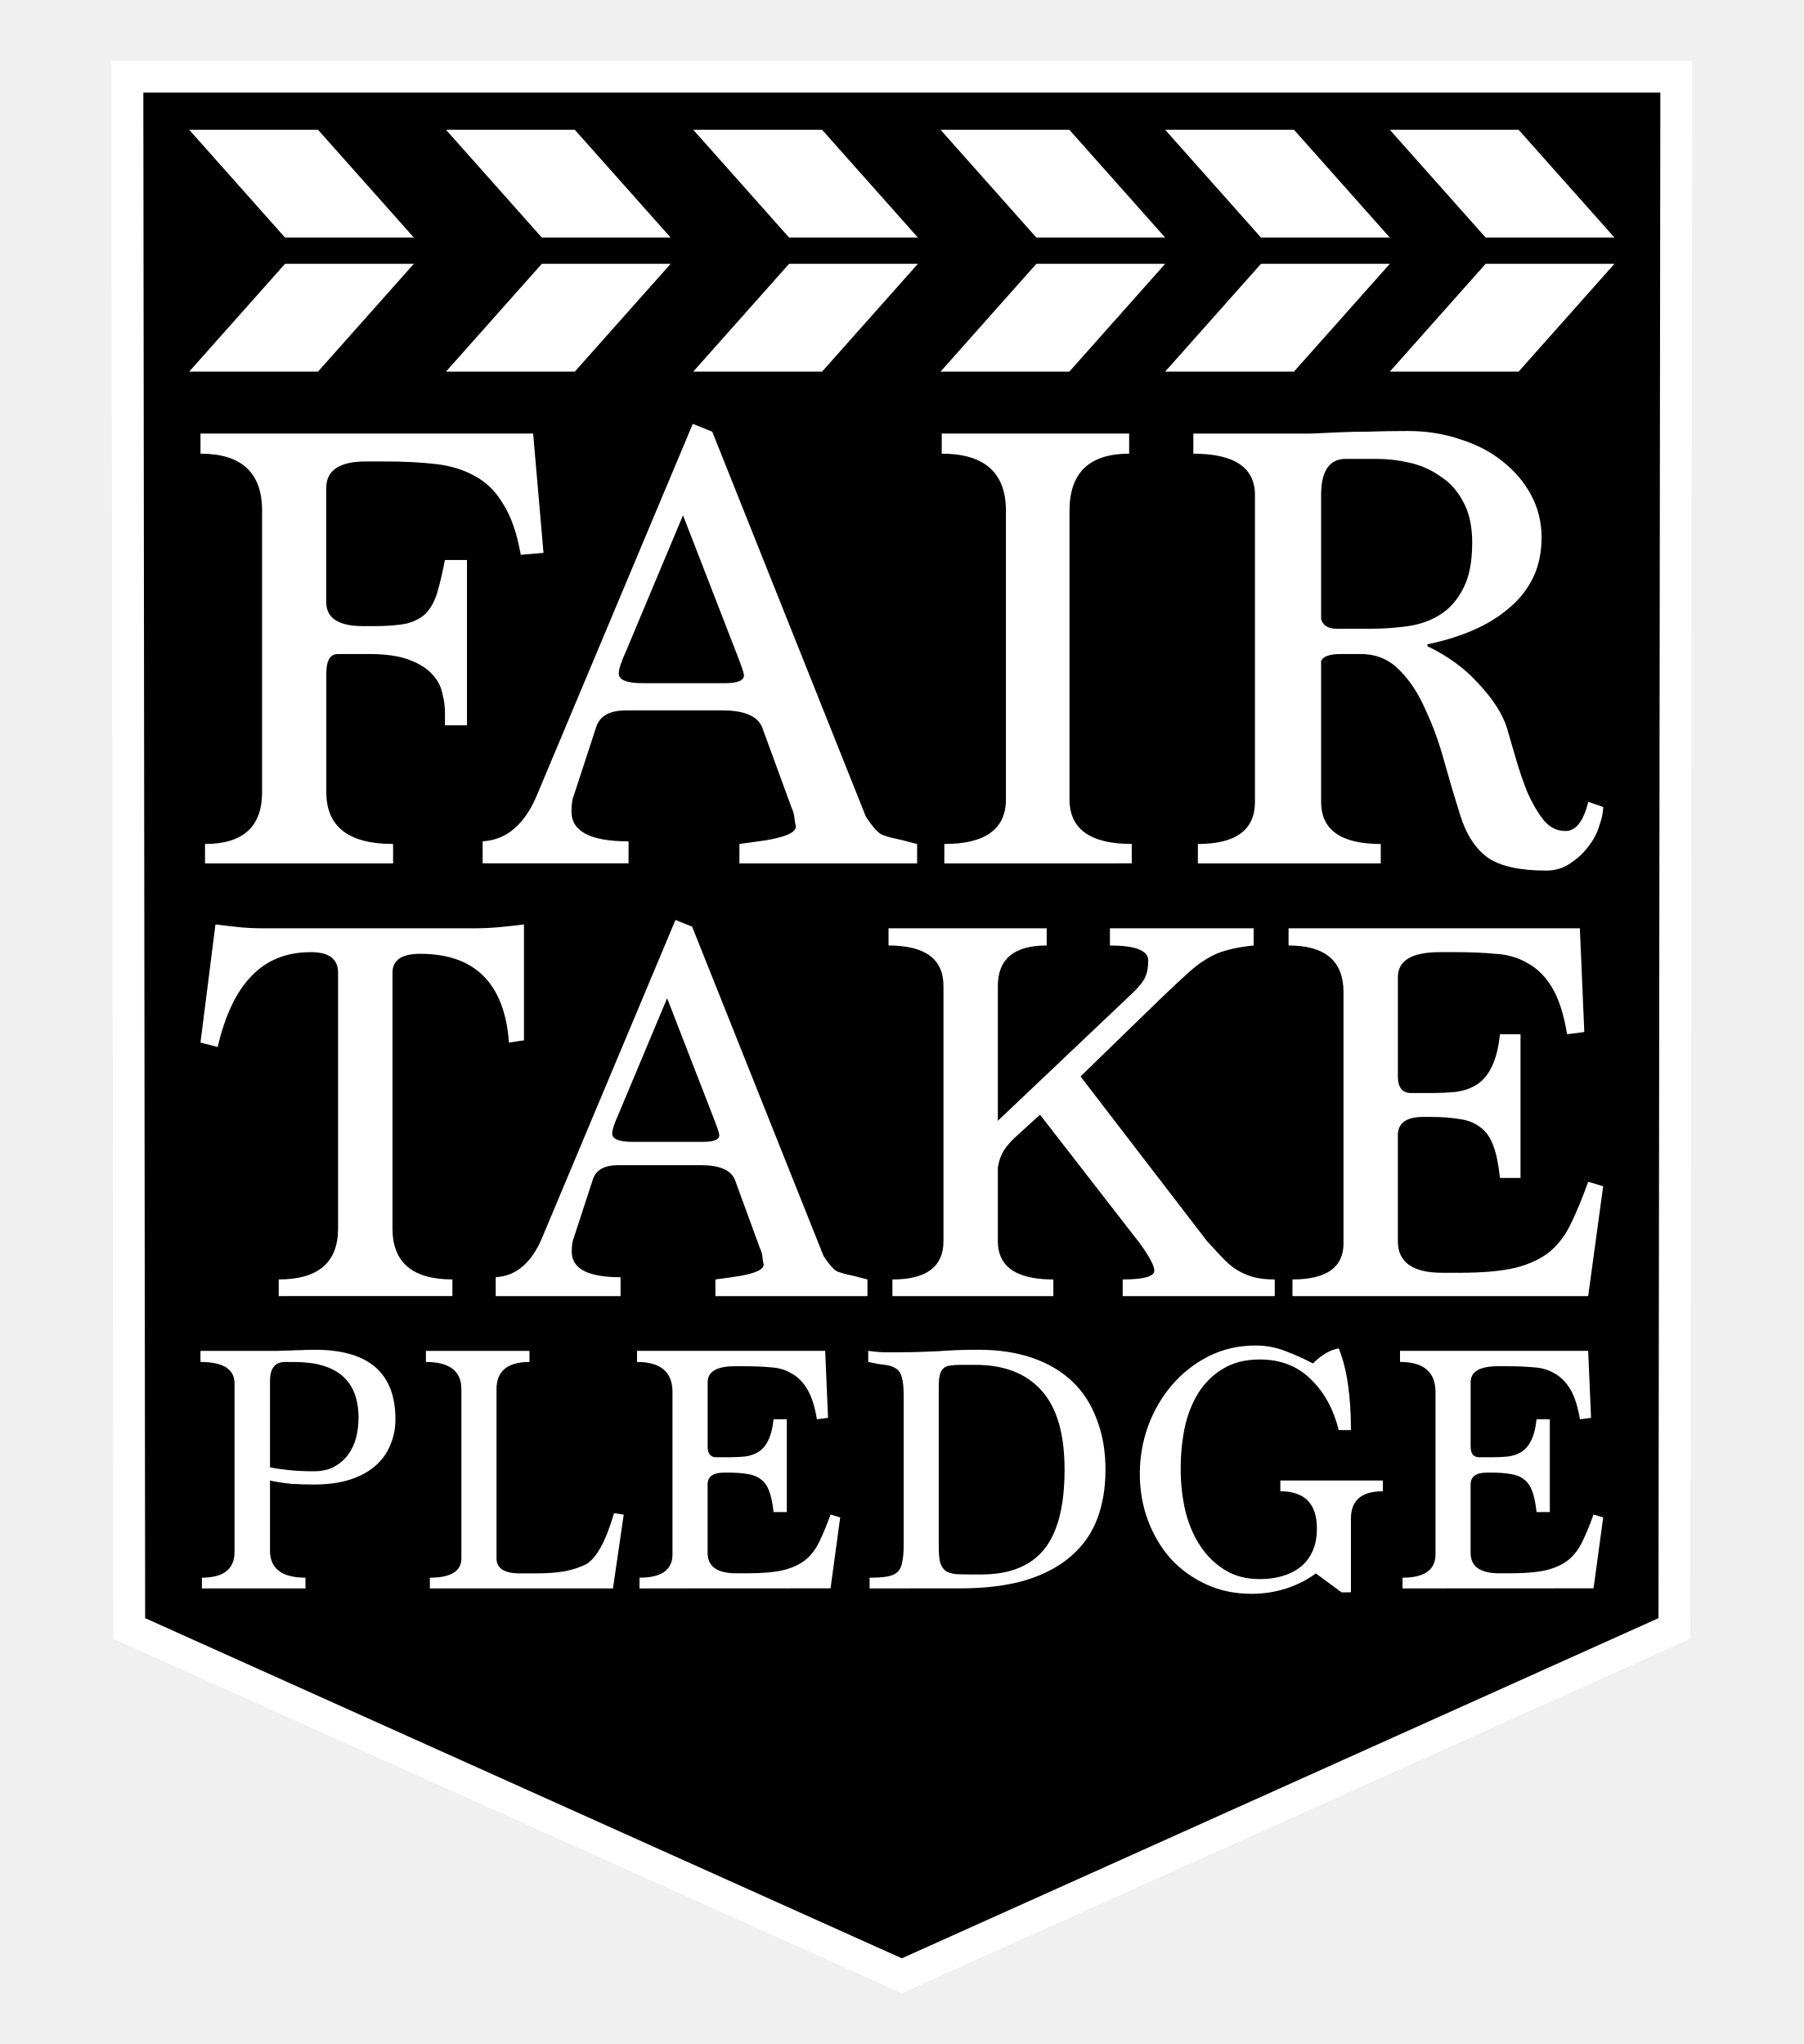
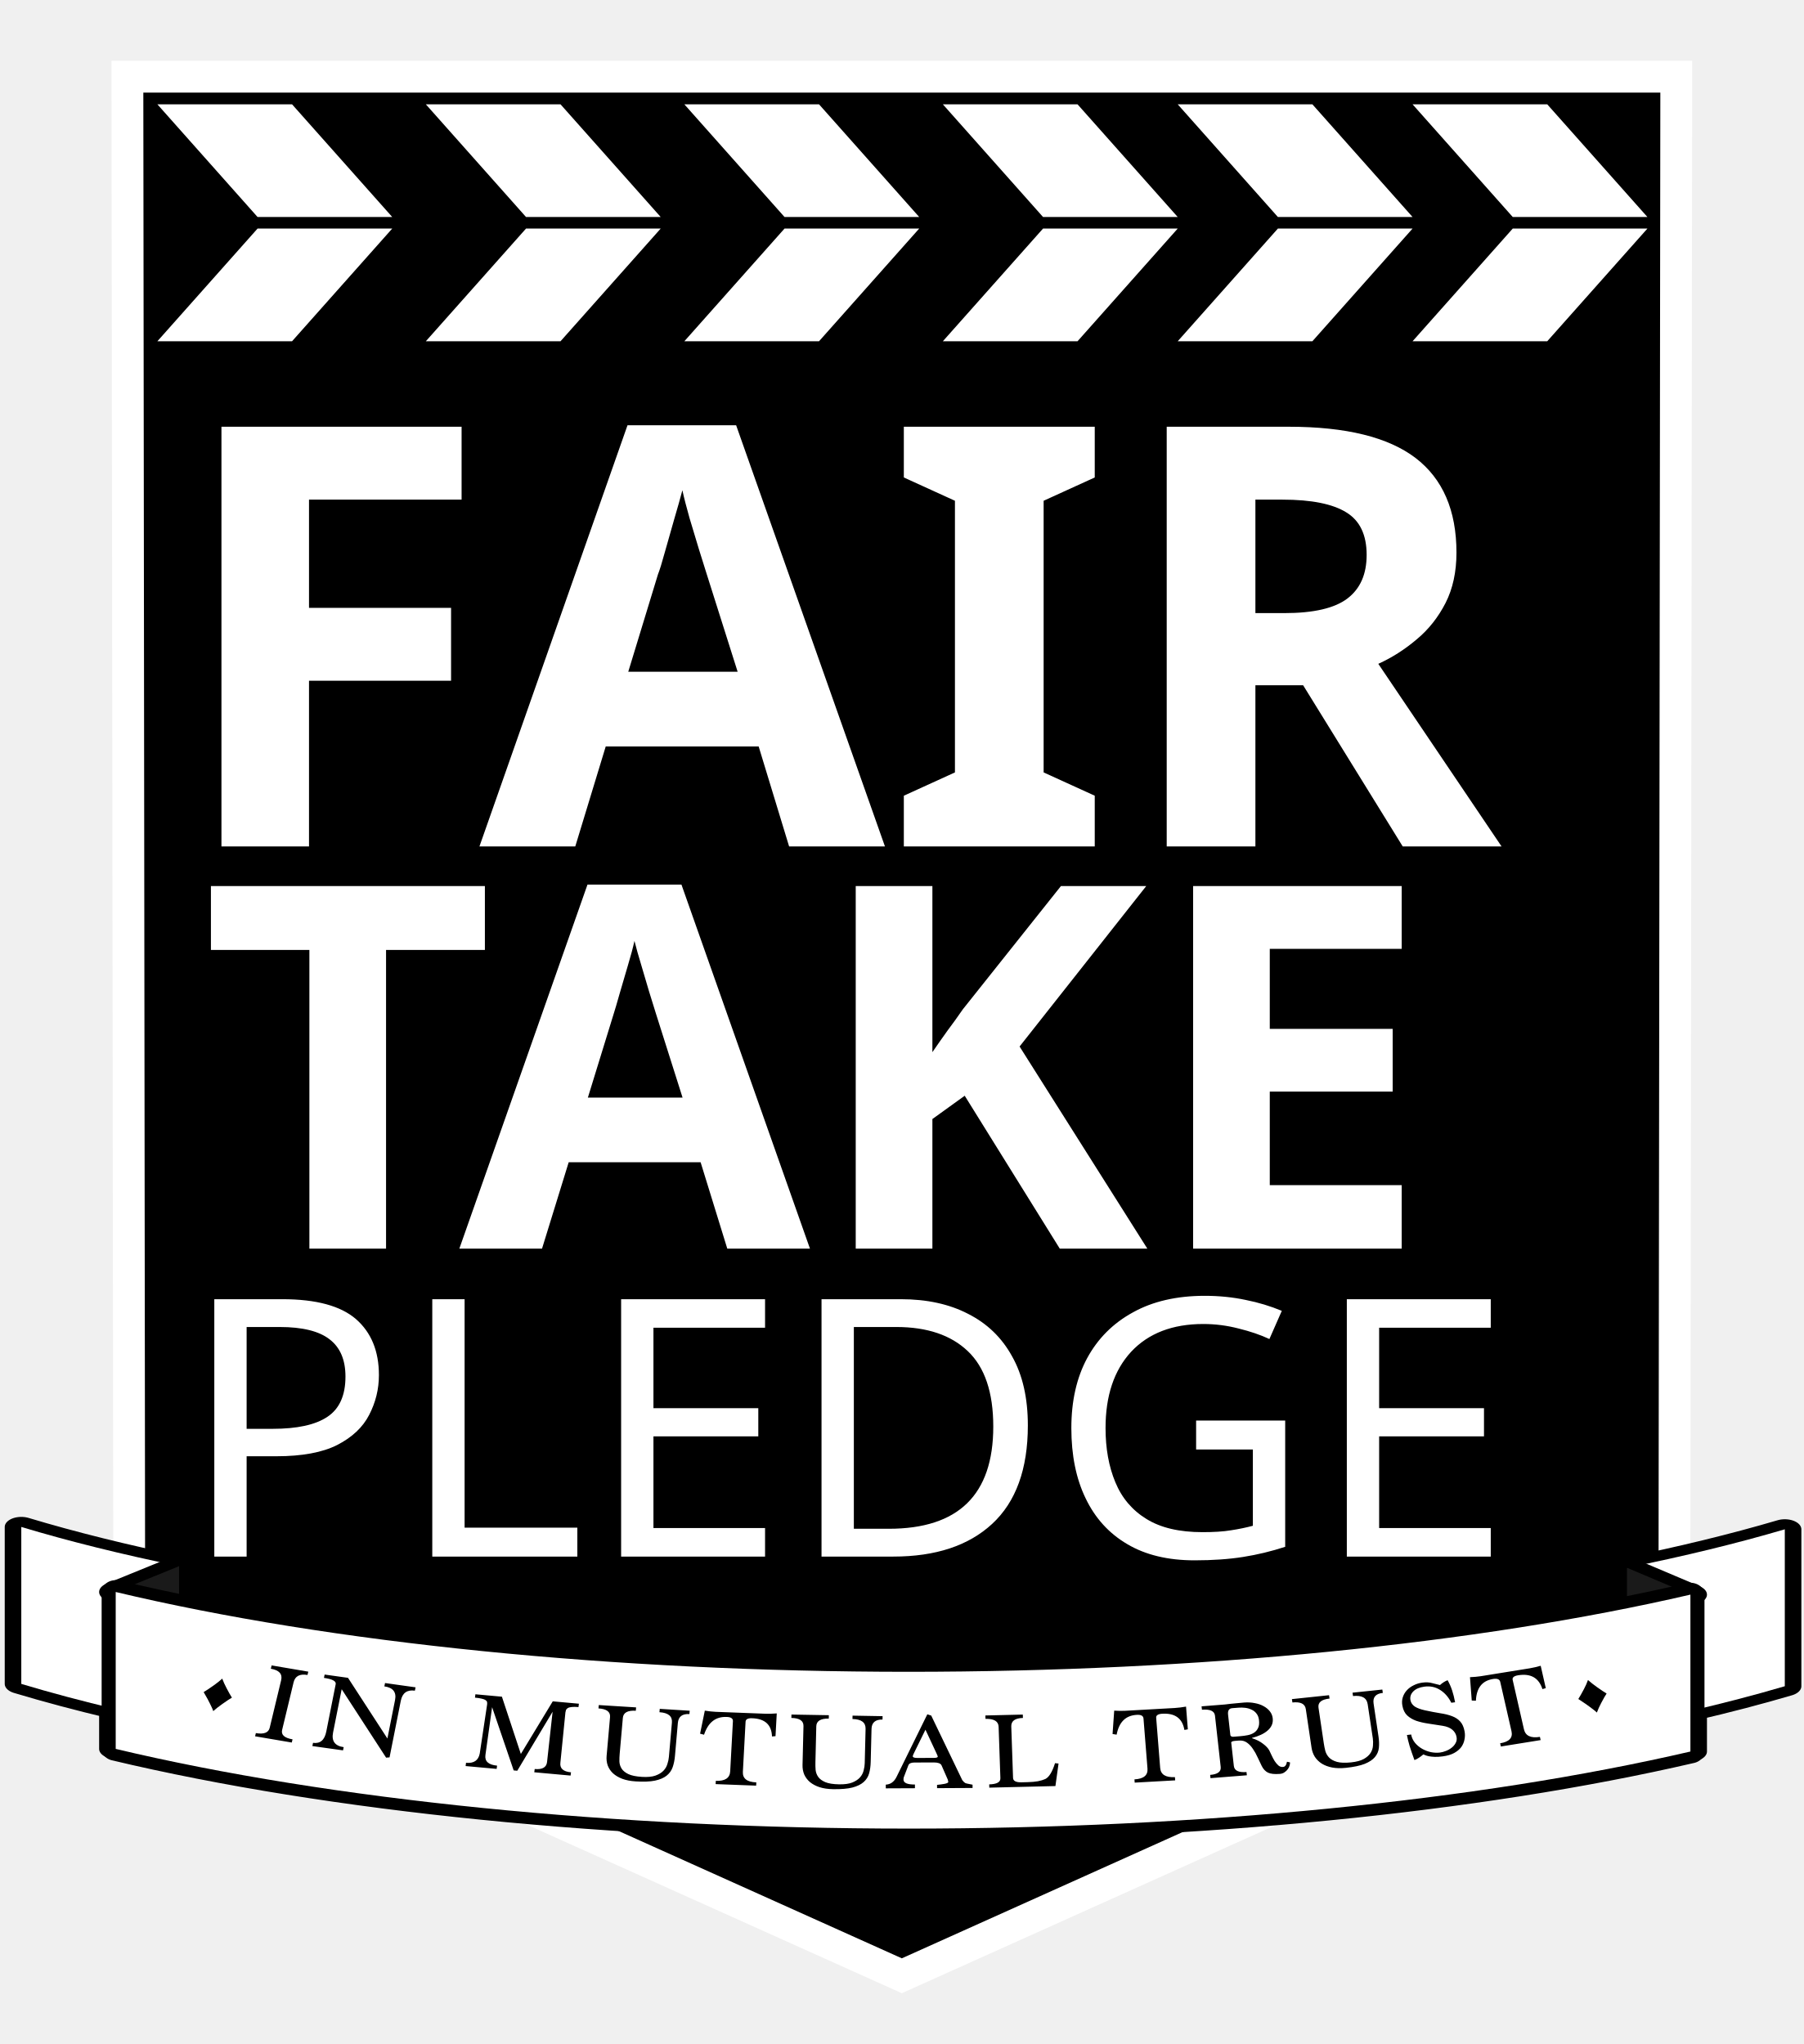
<svg xmlns="http://www.w3.org/2000/svg" width="75mm" height="85mm" viewBox="0 0 75 85" version="1.1" id="svg1">
  <defs id="defs1" />
-   <g id="layer4" />
  <g id="layer1" style="display:inline">
-     <path id="path12" style="fill:#ffffff;fill-opacity:1;stroke:#ffffff;stroke-width:2.646;stroke-dasharray:none;stroke-opacity:1" d="M 37.495,81.437 6.035,67.291 5.959,3.85 l 63.072,-1e-6 -0.077,63.441 z" />
+     <path id="path12" style="display:inline;fill:#ffffff;fill-opacity:1;stroke:#ffffff;stroke-width:2.646;stroke-dasharray:none;stroke-opacity:1" d="M 37.495,81.437 6.035,67.291 5.959,3.85 l 63.072,-1e-6 -0.077,63.441 z" />
    <path id="path1" style="stroke-width:0.265" d="M 37.495,81.437 6.035,67.291 5.959,3.85 l 63.072,-1e-6 -0.077,63.441 z" />
-     <path style="font-size:14.129px;font-family:Marion;-inkscape-font-specification:Marion;fill:#ffffff;fill-opacity:1;stroke-width:0.183" d="m 8.395,66.055 v -0.447 q 1.356,0 1.356,-1.073 v -7.003 q 0,-0.894 -1.416,-0.894 v -0.462 h 2.488 q 0.492,0 0.76,0 0.283,-0.015 0.492,-0.015 0.224,-0.015 0.432,-0.015 0.224,-0.015 0.596,-0.015 3.338,0 3.338,2.891 0,0.566 -0.209,1.058 -0.194,0.492 -0.611,0.864 -0.417,0.373 -1.058,0.581 -0.641,0.209 -1.52,0.209 -0.477,0 -0.939,-0.03 -0.447,-0.045 -0.879,-0.134 v 2.906 q 0,1.132 1.475,1.132 V 66.055 Z m 3.457,-9.417 q -0.626,0 -0.626,0.79 v 3.591 q 0.373,0.075 0.82,0.119 0.447,0.045 0.998,0.045 0.492,0 0.834,-0.179 0.358,-0.194 0.581,-0.492 0.238,-0.313 0.343,-0.715 0.104,-0.402 0.104,-0.834 0,-2.324 -2.667,-2.324 z m 6.02,9.417 v -0.447 q 1.311,0 1.311,-0.805 v -7.033 q 0,-1.132 -1.475,-1.132 v -0.462 h 4.306 v 0.462 q -1.371,0 -1.371,1.132 V 64.803 q 0,0.626 0.969,0.626 h 0.685 q 0.685,0 1.192,-0.089 0.507,-0.104 0.864,-0.283 0.656,-0.358 1.177,-2.131 l 0.402,0.06 -0.447,3.069 z m 8.717,0 v -0.447 q 1.371,0 1.371,-0.969 V 57.889 q 0,-1.252 -1.475,-1.252 v -0.462 h 7.823 l 0.119,2.786 -0.462,0.06 q -0.134,-0.805 -0.402,-1.252 -0.268,-0.447 -0.656,-0.656 -0.372,-0.224 -0.864,-0.253 -0.492,-0.045 -1.073,-0.045 h -0.417 q -1.132,0 -1.132,0.671 v 2.667 q 0,0.447 0.358,0.447 h 0.507 q 0.372,0 0.685,-0.03 0.328,-0.045 0.566,-0.194 0.253,-0.164 0.402,-0.477 0.164,-0.328 0.223,-0.879 h 0.551 v 3.859 h -0.551 q -0.06,-0.551 -0.179,-0.864 -0.119,-0.328 -0.343,-0.492 -0.224,-0.179 -0.551,-0.224 -0.328,-0.06 -0.805,-0.06 h -0.179 q -0.685,0 -0.685,0.492 v 2.846 q 0,0.849 1.192,0.849 h 0.462 q 0.939,0 1.505,-0.134 0.581,-0.149 0.939,-0.447 0.358,-0.313 0.566,-0.775 0.224,-0.462 0.447,-1.088 l 0.402,0.119 -0.402,2.95 z m 9.566,0 v -0.447 q 0.447,0 0.715,-0.045 0.283,-0.045 0.432,-0.179 0.164,-0.149 0.209,-0.417 0.06,-0.283 0.06,-0.73 v -6.184 q 0,-0.522 -0.074,-0.775 -0.074,-0.268 -0.253,-0.373 -0.179,-0.119 -0.462,-0.149 -0.283,-0.03 -0.685,-0.119 v -0.462 q 0.298,0.045 0.626,0.06 0.328,0 0.671,0 0.447,0 0.834,-0.015 0.402,-0.015 0.775,-0.03 0.387,-0.03 0.79,-0.045 0.417,-0.015 0.894,-0.015 1.267,0 2.25,0.343 0.983,0.343 1.654,0.983 0.67,0.641 1.013,1.579 0.358,0.924 0.358,2.086 0,1.132 -0.343,2.041 -0.343,0.909 -1.088,1.55 -0.73,0.641 -1.877,0.998 -1.147,0.343 -2.757,0.343 z m 4.649,-0.581 q 1.758,0 2.608,-1.043 0.849,-1.058 0.849,-3.308 0,-2.235 -0.954,-3.293 -0.954,-1.073 -2.757,-1.073 h -0.596 q -0.268,0 -0.447,0.03 -0.179,0.015 -0.283,0.119 -0.104,0.089 -0.149,0.268 -0.045,0.179 -0.045,0.492 v 6.675 q 0,0.402 0.06,0.641 0.074,0.224 0.223,0.343 0.164,0.104 0.417,0.134 0.253,0.015 0.626,0.015 z m 14.975,0.745 -1.073,-0.79 q -0.507,0.387 -1.222,0.626 -0.7,0.224 -1.445,0.224 -1.028,0 -1.877,-0.387 -0.849,-0.387 -1.475,-1.058 -0.611,-0.685 -0.954,-1.594 -0.343,-0.909 -0.343,-1.952 0,-1.028 0.343,-1.982 0.358,-0.969 0.998,-1.714 0.641,-0.745 1.52,-1.192 0.894,-0.447 1.952,-0.447 0.641,0 1.222,0.224 0.596,0.224 1.162,0.522 0.536,-0.536 1.073,-0.626 0.507,1.237 0.507,3.397 h -0.507 q -0.328,-1.311 -1.162,-2.116 -0.834,-0.82 -2.116,-0.82 -0.909,0 -1.535,0.387 -0.626,0.373 -1.028,1.013 -0.387,0.626 -0.566,1.445 -0.164,0.82 -0.164,1.684 0,0.939 0.194,1.773 0.209,0.834 0.626,1.46 0.417,0.626 1.028,0.998 0.611,0.373 1.445,0.373 0.492,0 0.909,-0.119 0.432,-0.119 0.76,-0.373 0.328,-0.253 0.507,-0.641 0.194,-0.402 0.194,-0.969 0,-1.55 -1.52,-1.55 v -0.447 h 4.261 v 0.447 q -1.326,0 -1.326,1.132 v 3.069 z m 2.533,-0.164 v -0.447 q 1.371,0 1.371,-0.969 V 57.889 q 0,-1.252 -1.475,-1.252 v -0.462 h 7.823 l 0.119,2.786 -0.462,0.06 q -0.134,-0.805 -0.402,-1.252 -0.268,-0.447 -0.656,-0.656 -0.373,-0.224 -0.864,-0.253 -0.492,-0.045 -1.073,-0.045 h -0.417 q -1.132,0 -1.132,0.671 v 2.667 q 0,0.447 0.358,0.447 h 0.507 q 0.373,0 0.685,-0.03 0.328,-0.045 0.566,-0.194 0.253,-0.164 0.402,-0.477 0.164,-0.328 0.223,-0.879 h 0.551 v 3.859 h -0.551 q -0.06,-0.551 -0.179,-0.864 -0.119,-0.328 -0.343,-0.492 -0.224,-0.179 -0.551,-0.224 -0.328,-0.06 -0.805,-0.06 h -0.179 q -0.685,0 -0.685,0.492 v 2.846 q 0,0.849 1.192,0.849 h 0.462 q 0.939,0 1.505,-0.134 0.581,-0.149 0.939,-0.447 0.358,-0.313 0.566,-0.775 0.223,-0.462 0.447,-1.088 l 0.402,0.119 -0.402,2.95 z" id="text5" aria-label="PLEDGE" />
-     <path style="font-size:21.875px;font-family:Marion;-inkscape-font-specification:Marion;fill:#ffffff;fill-opacity:1;stroke-width:0.284" d="m 11.588,53.898 v -0.692 q 2.468,0 2.468,-2.122 V 40.449 q 0,-0.854 -1.13,-0.854 -1.523,0 -2.468,0.992 -0.946,0.969 -1.407,2.953 L 8.335,43.355 8.958,38.442 q 0.531,0.069 0.992,0.115 0.484,0.046 0.923,0.046 h 8.882 q 0.484,0 0.992,-0.046 0.508,-0.046 1.038,-0.115 v 4.821 l -0.623,0.092 q -0.277,-3.691 -3.691,-3.691 -1.153,0 -1.153,0.784 v 10.635 q 0,2.122 2.491,2.122 v 0.692 z m 18.156,0 v -0.692 q 0.323,-0.046 0.669,-0.092 0.369,-0.046 0.646,-0.115 0.3,-0.069 0.484,-0.161 0.208,-0.115 0.208,-0.254 -0.023,-0.092 -0.046,-0.254 0,-0.185 -0.115,-0.438 l -1.038,-2.838 q -0.254,-0.6 -1.407,-0.6 h -3.437 q -0.877,0 -1.061,0.6 l -0.784,2.399 q -0.092,0.208 -0.092,0.6 0,1.061 2.03,1.061 v 0.784 h -5.191 v -0.784 q 0.669,-0.046 1.13,-0.461 0.484,-0.415 0.807,-1.2 l 5.537,-13.196 0.692,0.277 5.467,13.703 q 0.323,0.484 0.508,0.6 0.046,0.046 0.369,0.138 0.346,0.069 0.946,0.231 v 0.692 z m -2.007,-12.388 -2.03,4.845 q -0.254,0.554 -0.254,0.784 0,0.346 0.854,0.346 h 2.907 q 0.692,0 0.692,-0.277 0,-0.115 -0.254,-0.761 z M 46.677,53.898 v -0.692 q 1.315,0 1.315,-0.369 0,-0.3 -0.6,-1.13 l -4.152,-5.352 -1.038,0.946 q -0.254,0.231 -0.461,0.531 -0.185,0.3 -0.254,0.715 v 3.068 q 0,1.592 2.307,1.592 v 0.692 h -6.69 v -0.692 q 2.122,0 2.122,-1.592 V 41.002 q 0,-1.684 -2.284,-1.684 v -0.715 h 6.575 v 0.715 q -2.03,0 -2.03,1.684 v 5.606 l 5.375,-5.098 q 0.531,-0.484 0.692,-0.761 0.185,-0.3 0.185,-0.807 0,-0.623 -1.592,-0.623 v -0.715 h 5.975 v 0.715 q -0.692,0.069 -1.153,0.208 -0.438,0.115 -0.83,0.369 -0.392,0.231 -0.831,0.646 -0.438,0.392 -1.13,1.061 l -3.253,3.16 5.26,6.852 q 0.323,0.346 0.6,0.646 0.277,0.3 0.577,0.508 0.323,0.208 0.692,0.323 0.392,0.115 0.946,0.115 v 0.692 z m 7.059,0 v -0.692 q 2.122,0 2.122,-1.5 V 41.256 q 0,-1.938 -2.284,-1.938 v -0.715 h 12.111 l 0.185,4.314 -0.715,0.092 Q 64.947,41.763 64.532,41.071 64.117,40.379 63.517,40.056 62.94,39.71 62.179,39.664 61.418,39.595 60.518,39.595 H 59.872 q -1.753,0 -1.753,1.038 v 4.129 q 0,0.692 0.554,0.692 h 0.784 q 0.577,0 1.061,-0.046 0.508,-0.069 0.877,-0.3 0.392,-0.254 0.623,-0.738 0.254,-0.508 0.346,-1.361 h 0.854 v 5.975 h -0.854 q -0.092,-0.854 -0.277,-1.338 -0.185,-0.508 -0.531,-0.761 -0.346,-0.277 -0.854,-0.346 -0.508,-0.092 -1.246,-0.092 h -0.277 q -1.061,0 -1.061,0.761 v 4.406 q 0,1.315 1.846,1.315 h 0.715 q 1.453,0 2.33,-0.208 0.9,-0.231 1.453,-0.692 0.554,-0.484 0.877,-1.2 0.346,-0.715 0.692,-1.684 l 0.623,0.185 -0.623,4.568 z" id="text4" aria-label="TAKE" />
-     <path style="font-size:25.565px;font-family:Marion;-inkscape-font-specification:Marion;fill:#ffffff;fill-opacity:1;stroke-width:0.281" d="m 8.524,35.906 v -0.809 q 2.373,0 2.373,-2.157 V 21.239 q 0,-2.373 -2.561,-2.373 v -0.836 H 22.166 l 0.431,4.961 -0.944,0.081 q -0.243,-1.348 -0.728,-2.103 -0.458,-0.782 -1.159,-1.159 -0.701,-0.404 -1.645,-0.512 -0.917,-0.108 -2.103,-0.108 h -0.809 q -1.645,0 -1.645,1.105 v 4.745 q 0,0.998 1.537,0.998 h 0.404 q 0.89,0 1.402,-0.108 0.512,-0.135 0.809,-0.431 0.297,-0.324 0.458,-0.836 0.162,-0.539 0.324,-1.375 h 0.917 v 6.875 H 18.5 v -0.539 q 0,-0.377 -0.108,-0.782 -0.081,-0.431 -0.404,-0.782 -0.324,-0.377 -0.971,-0.62 -0.62,-0.243 -1.725,-0.243 h -1.24 q -0.485,0 -0.485,0.809 v 4.934 q 0,2.157 2.777,2.157 v 0.809 z m 22.219,0 v -0.809 q 0.377,-0.054 0.782,-0.108 0.431,-0.054 0.755,-0.135 0.35,-0.081 0.566,-0.189 0.243,-0.135 0.243,-0.297 -0.027,-0.108 -0.054,-0.297 0,-0.216 -0.135,-0.512 l -1.213,-3.316 q -0.297,-0.701 -1.645,-0.701 h -4.017 q -1.025,0 -1.24,0.701 l -0.917,2.804 q -0.108,0.243 -0.108,0.701 0,1.24 2.373,1.24 v 0.917 h -6.066 v -0.917 q 0.782,-0.054 1.321,-0.539 0.566,-0.485 0.944,-1.402 l 6.471,-15.421 0.809,0.324 6.39,16.015 q 0.377,0.566 0.593,0.701 0.054,0.054 0.431,0.162 0.404,0.081 1.105,0.27 v 0.809 z m -2.346,-14.478 -2.373,5.662 q -0.297,0.647 -0.297,0.917 0,0.404 0.998,0.404 h 3.397 q 0.809,0 0.809,-0.324 0,-0.135 -0.297,-0.89 z m 10.865,14.478 v -0.809 q 2.561,0 2.561,-1.86 V 21.239 q 0,-2.373 -2.669,-2.373 v -0.836 h 7.792 v 0.836 q -2.48,0 -2.48,2.373 v 11.997 q 0,1.86 2.588,1.86 v 0.809 z M 56.976,26.146 q 0.809,0 1.564,-0.108 0.755,-0.108 1.348,-0.485 0.593,-0.377 0.944,-1.078 0.377,-0.701 0.377,-1.914 0,-1.025 -0.377,-1.699 -0.35,-0.674 -0.944,-1.051 -0.566,-0.404 -1.267,-0.566 -0.701,-0.162 -1.375,-0.162 h -1.294 q -1.025,0 -1.025,1.51 v 5.149 q 0.108,0.404 0.647,0.404 z m 9.679,7.414 q 0,0.324 -0.162,0.782 -0.135,0.458 -0.458,0.863 -0.297,0.404 -0.755,0.701 -0.431,0.297 -0.998,0.297 -1.645,0 -2.426,-0.539 -0.782,-0.566 -1.159,-1.806 -0.324,-1.025 -0.647,-2.184 -0.324,-1.186 -0.782,-2.157 -0.431,-0.998 -1.078,-1.645 -0.647,-0.674 -1.618,-0.674 h -0.809 q -0.728,0 -0.836,0.297 v 5.85 q 0,1.752 2.48,1.752 v 0.809 H 49.804 v -0.809 q 2.373,0 2.373,-1.752 V 20.592 q 0,-1.725 -2.561,-1.725 v -0.836 h 3.37 q 0.89,0 1.51,0 0.62,-0.027 1.186,-0.054 0.593,-0.027 1.24,-0.027 0.674,-0.027 1.618,-0.027 1.159,0 2.184,0.35 1.025,0.324 1.752,0.917 0.755,0.593 1.186,1.402 0.431,0.809 0.431,1.752 0,0.944 -0.35,1.672 -0.35,0.728 -0.998,1.267 -0.62,0.539 -1.483,0.917 -0.863,0.377 -1.914,0.593 v 0.081 q 1.294,0.62 2.13,1.564 0.863,0.917 1.159,1.779 0.162,0.539 0.377,1.294 0.216,0.755 0.485,1.429 0.297,0.674 0.674,1.159 0.377,0.458 0.917,0.458 0.647,0 0.944,-1.213 z" id="text3" aria-label="FAIR" />
+     <text xml:space="preserve" style="font-weight:bold;font-size:24.441px;font-family:Marion;-inkscape-font-specification:'Marion Bold';writing-mode:lr-tb;direction:ltr;fill:#ffffff;stroke-width:6.62;paint-order:stroke fill markers" x="7.004" y="35.2" id="text1">
+       <tspan id="tspan1" style="stroke-width:6.62" x="7.004" y="35.2">FAIR</tspan>
+     </text>
+     <text xml:space="preserve" style="font-weight:bold;font-size:21.122px;font-family:Marion;-inkscape-font-specification:'Marion Bold';writing-mode:lr-tb;direction:ltr;fill:#ffffff;stroke-width:5.721;paint-order:stroke fill markers" x="8.346" y="51.928" id="text2">
+       <tspan id="tspan2" style="stroke-width:5.721" x="8.346" y="51.928">TAKE</tspan>
+     </text>
+     <text xml:space="preserve" style="font-weight:bold;font-size:14.981px;font-family:Marion;-inkscape-font-specification:'Marion Bold';writing-mode:lr-tb;direction:ltr;fill:#ffffff;stroke-width:4.057;paint-order:stroke fill markers" x="7.458" y="64.73" id="text6">
+       <tspan id="tspan3" style="font-style:normal;font-variant:normal;font-weight:normal;font-stretch:normal;font-family:Marion;-inkscape-font-specification:Marion;stroke-width:4.057" x="7.458" y="64.73">PLEDGE</tspan>
+     </text>
  </g>
-   <g id="layer2" style="fill:#0000ff" />
-   <g id="g38" transform="matrix(0.7413688,0,0,0.4125917,-45.73674,-19.96941)" style="display:inline">
+   <g id="g38" transform="matrix(0.7750687,0,0,0.4313465,-49.49624,-22.1808)" style="display:inline">
    <path id="path35" style="display:inline;fill:#ffffff;stroke-width:0.233" d="m 72.303,61.48 5.374,10.864 h 7.224 L 79.527,61.48 Z" />
    <path id="path36" style="display:inline;fill:#ffffff;stroke-width:0.233" d="m 86.704,61.48 5.374,10.864 H 99.302 L 93.928,61.48 Z" />
    <path id="path37" style="display:inline;fill:#ffffff;stroke-width:0.233" d="m 100.571,61.48 5.374,10.864 h 7.224 l -5.374,-10.864 z" />
    <path id="path38" style="display:inline;fill:#ffffff;stroke-width:0.233" d="m 114.438,61.48 5.374,10.864 h 7.224 l -5.374,-10.864 z" />
    <path id="path8" style="display:inline;fill:#ffffff;stroke-width:0.233" d="m 127.036,61.48 5.374,10.864 h 7.224 l -5.374,-10.864 z" />
    <path id="path10" style="display:inline;fill:#ffffff;stroke-width:0.233" d="m 139.634,61.48 5.374,10.864 h 7.224 l -5.374,-10.864 z" />
  </g>
-   <g id="g6" transform="matrix(0.7413688,0,0,-0.4125917,-45.73674,40.81966)" style="display:inline">
+   <g id="layer2" style="fill:#0000ff" transform="matrix(1.038161,0,0,0.8735901,-1.432783,5.935114)">
+     <path style="display:inline;opacity:1;fill:#ffffff;stroke:#000000;stroke-width:1.323;stroke-linecap:round;stroke-linejoin:round;stroke-dasharray:none;stroke-opacity:1;paint-order:stroke fill markers" d="m 2.331,128.301 v 10.328 a 46.405,19.497 0 0 0 3.77,1.657 v 2.62 a 46.405,19.497 0 0 0 31.668,5.245 46.405,19.497 0 0 0 31.221,-5.073 v -2.671 a 46.405,19.497 0 0 0 3.77,-1.625 V 128.455 a 46.405,19.497 0 0 1 -6.302,2.531 v 2.668 a 46.405,19.497 0 0 1 -28.689,4.178 46.405,19.497 0 0 1 -29.136,-4.328 v -2.624 a 46.405,19.497 0 0 1 -6.302,-2.58 z" id="path22" transform="matrix(1.002786,0,0,0.7233087,-0.104615,-26.90766)" />
+     <path style="display:inline;opacity:1;fill:#1a1a1a;stroke:#000000;stroke-width:1.323;stroke-linecap:round;stroke-linejoin:round;stroke-dasharray:none;stroke-opacity:1;paint-order:stroke fill markers" d="m 6.101,132.58 2.532,-1.699 v 6.173 z" id="path24" transform="matrix(1.002786,0,0,0.7233087,-0.104615,-26.90766)" />
+     <path style="display:inline;opacity:1;fill:#1a1a1a;stroke:#000000;stroke-width:1.323;stroke-linecap:round;stroke-linejoin:round;stroke-dasharray:none;stroke-opacity:1;paint-order:stroke fill markers" d="m 68.99,132.753 -2.532,-1.767 v 5.671 z" id="path25" transform="matrix(1.002786,0,0,0.7233087,-0.104615,-26.90766)" />
+     <path id="path23" style="display:inline;opacity:1;fill:#ffffff;stroke:#000000;stroke-width:1.127;stroke-linecap:round;stroke-linejoin:round;stroke-dasharray:none;stroke-opacity:1;paint-order:stroke fill markers" d="m 6.014,68.989 v 7.469 a 46.535,14.102 0 0 0 31.756,3.794 46.535,14.102 0 0 0 31.308,-3.669 v -7.469 a 46.535,14.102 0 0 1 -31.308,3.674 46.535,14.102 0 0 1 -31.756,-3.799 z" />
+     <path id="path17" style="display:inline;opacity:0.5;fill:none;stroke:#000000;stroke-width:0;stroke-dasharray:none;stroke-opacity:1;paint-order:stroke fill markers" d="m 7.075,74.775 c 7.341,1.971 15.105,2.929 22.89,3.353 10.185,0.512 20.525,0.072 30.511,-1.61 2.552,-0.44 5.074,-0.975 7.54,-1.623 v -5.847 c -9.761,2.45 -20.159,3.329 -30.456,3.348 -10.045,-0.025 -20.164,-0.933 -29.707,-3.258 -0.801,-0.385 -0.88,-0.027 -0.777,0.519 z" />
+     <g id="text27" style="font-weight:bold;font-size:5.186px;line-height:0;font-family:Marion;-inkscape-font-specification:'Marion Bold';letter-spacing:0.417px;fill:#00ffff;stroke:#000000;stroke-width:0;stroke-linecap:round;stroke-linejoin:round;paint-order:stroke fill markers" aria-label="♦IN MUTUAL TRUST♦">
+       <path style="font-weight:normal;font-size:2.593px;-inkscape-font-specification:Marion;fill:#000000" d="m 10.28,73.113 q 0.066,0.212 0.177,0.462 0.127,0.29 0.211,0.443 -0.114,0.075 -0.385,0.303 -0.22,0.185 -0.363,0.339 -0.018,-0.072 -0.056,-0.17 Q 9.798,74.319 9.696,74.088 9.674,74.037 9.536,73.754 9.694,73.641 9.951,73.425 10.142,73.264 10.28,73.113 Z" id="path30" />
+       <path style="font-weight:normal;-inkscape-font-specification:Marion;fill:#000000" d="m 11.596,75.858 0.031,-0.152 q 0.483,0.098 0.554,-0.253 l 0.458,-2.262 q 0.091,-0.447 -0.413,-0.549 l 0.032,-0.158 1.469,0.297 -0.032,0.158 q -0.468,-0.095 -0.558,0.353 l -0.458,2.262 q -0.071,0.351 0.417,0.449 l -0.031,0.152 z m 5.247,1.017 -1.779,-3.258 -0.345,2.061 q -0.102,0.609 0.425,0.697 l -0.026,0.153 -1.228,-0.205 0.026,-0.153 q 0.43,0.072 0.531,-0.537 l 0.377,-2.256 q 0.036,-0.215 -0.47,-0.299 l 0.027,-0.159 0.936,0.156 1.578,2.888 0.306,-1.831 q 0.094,-0.563 -0.428,-0.65 l 0.027,-0.159 1.223,0.204 -0.027,0.159 q -0.471,-0.079 -0.565,0.484 l -0.45,2.691 z m 5.934,0.696 0.017,-0.155 q 0.454,0.049 0.494,-0.327 l 0.223,-2.401 -1.415,2.81 -0.144,-0.016 -0.864,-3.009 -0.267,2.272 q -0.054,0.453 0.466,0.51 l -0.017,0.155 -1.243,-0.135 0.017,-0.155 q 0.469,0.051 0.549,-0.441 l 0.29,-2.295 0.006,-0.052 q 0.006,-0.057 -0.004,-0.105 -0.005,-0.048 -0.058,-0.09 -0.048,-0.042 -0.149,-0.068 -0.101,-0.032 -0.276,-0.051 l 0.017,-0.16 1.062,0.115 0.758,2.727 1.278,-2.506 1.047,0.113 -0.017,0.16 q -0.17,-0.018 -0.271,-0.003 -0.1,0.01 -0.157,0.051 -0.051,0.036 -0.072,0.091 -0.016,0.056 -0.023,0.117 L 23.823,77.11 q -0.045,0.412 0.425,0.463 l -0.017,0.155 z m 5.512,-2.364 q 0.034,-0.455 -0.499,-0.495 l 0.012,-0.16 1.2,0.089 -0.012,0.16 q -0.429,-0.032 -0.463,0.423 l -0.116,1.572 q -0.022,0.295 -0.092,0.534 -0.07,0.239 -0.243,0.403 -0.168,0.159 -0.465,0.236 -0.297,0.072 -0.778,0.036 -0.305,-0.023 -0.532,-0.123 -0.221,-0.1 -0.371,-0.261 -0.144,-0.161 -0.212,-0.374 -0.062,-0.213 -0.044,-0.456 l 0.137,-1.846 q 0.028,-0.378 -0.463,-0.414 l 0.012,-0.16 1.495,0.111 -0.012,0.16 q -0.491,-0.036 -0.519,0.341 l -0.127,1.712 q -0.013,0.176 -0.011,0.363 0.007,0.183 0.089,0.339 0.082,0.152 0.267,0.259 0.19,0.108 0.547,0.134 0.331,0.024 0.535,-0.059 0.209,-0.089 0.324,-0.231 0.115,-0.142 0.159,-0.321 0.05,-0.178 0.061,-0.339 z m 1.751,2.927 0.007,-0.155 q 0.554,0.025 0.576,-0.451 l 0.109,-2.388 q 0.009,-0.192 -0.245,-0.203 -0.342,-0.016 -0.565,0.197 -0.222,0.208 -0.346,0.649 l -0.159,-0.049 0.19,-1.097 q 0.118,0.021 0.222,0.036 0.108,0.015 0.207,0.02 l 1.995,0.091 q 0.109,0.005 0.223,-1.55e-4 0.114,-0.005 0.234,-0.015 l -0.05,1.083 -0.141,0.014 q -0.024,-0.832 -0.791,-0.867 -0.259,-0.012 -0.267,0.164 L 31.131,77.55 q -0.022,0.477 0.538,0.502 l -0.007,0.155 z m 6.005,-2.631 q 0.009,-0.456 -0.525,-0.467 l 0.003,-0.161 1.203,0.025 -0.003,0.161 q -0.43,-0.009 -0.44,0.447 l -0.033,1.576 q -0.006,0.296 -0.063,0.538 -0.057,0.243 -0.221,0.416 -0.159,0.168 -0.451,0.26 -0.292,0.087 -0.774,0.077 -0.306,-0.006 -0.538,-0.094 -0.226,-0.088 -0.384,-0.241 -0.152,-0.154 -0.231,-0.363 -0.073,-0.209 -0.068,-0.453 l 0.038,-1.851 q 0.008,-0.379 -0.485,-0.389 l 0.003,-0.161 1.498,0.031 -0.003,0.161 q -0.493,-0.01 -0.5,0.368 l -0.035,1.716 q -0.004,0.176 0.008,0.363 0.017,0.182 0.107,0.334 0.09,0.147 0.28,0.244 0.195,0.097 0.553,0.105 0.332,0.007 0.531,-0.088 0.204,-0.1 0.311,-0.248 0.107,-0.148 0.142,-0.329 0.04,-0.181 0.043,-0.341 z m 2.863,2.824 -7.63e-4,-0.156 q 0.073,-0.011 0.15,-0.021 0.083,-0.011 0.145,-0.027 0.067,-0.016 0.109,-0.037 0.047,-0.026 0.046,-0.057 -0.005,-0.021 -0.011,-0.057 -2.03e-4,-0.041 -0.026,-0.098 L 39.085,77.236 q -0.058,-0.135 -0.317,-0.133 l -0.773,0.004 q -0.197,9.67e-4 -0.238,0.136 l -0.174,0.54 q -0.021,0.047 -0.02,0.135 0.001,0.239 0.458,0.236 l 8.66e-4,0.176 -1.167,0.006 -8.65e-4,-0.176 q 0.15,-0.011 0.254,-0.105 0.108,-0.094 0.18,-0.271 l 1.23,-2.973 0.156,0.061 1.244,3.074 q 0.073,0.109 0.115,0.134 0.01,0.01 0.083,0.031 0.078,0.015 0.213,0.051 l 7.64e-4,0.156 z m -0.465,-2.783 -0.451,1.091 q -0.056,0.125 -0.056,0.177 3.82e-4,0.078 0.192,0.077 l 0.653,-0.003 q 0.156,-7.63e-4 0.155,-0.063 -1.27e-4,-0.026 -0.058,-0.171 z m 2.557,2.759 -0.004,-0.156 q 0.456,-0.013 0.448,-0.293 l -0.071,-2.447 q -0.011,-0.394 -0.525,-0.379 l -0.005,-0.161 1.498,-0.043 0.005,0.161 q -0.477,0.014 -0.466,0.408 l 0.071,2.447 q 0.006,0.218 0.343,0.208 l 0.238,-0.007 q 0.238,-0.007 0.414,-0.043 0.175,-0.041 0.298,-0.107 0.224,-0.131 0.388,-0.753 l 0.141,0.017 -0.125,1.072 z m 5.823,-0.239 -0.01,-0.155 q 0.554,-0.037 0.522,-0.513 l -0.16,-2.385 q -0.013,-0.191 -0.266,-0.174 -0.342,0.023 -0.539,0.26 -0.198,0.232 -0.271,0.683 l -0.163,-0.031 0.066,-1.112 q 0.12,0.008 0.224,0.011 0.109,0.003 0.208,-0.004 l 1.992,-0.133 q 0.109,-0.007 0.222,-0.025 0.113,-0.018 0.231,-0.041 l 0.072,1.081 -0.138,0.03 q -0.118,-0.824 -0.883,-0.772 -0.259,0.017 -0.247,0.193 l 0.16,2.385 q 0.032,0.476 0.591,0.439 l 0.01,0.155 z m 4.232,-2.211 q 0.155,-0.015 0.298,-0.049 0.143,-0.034 0.249,-0.117 0.107,-0.083 0.161,-0.223 0.06,-0.141 0.038,-0.373 -0.018,-0.196 -0.103,-0.319 -0.079,-0.123 -0.2,-0.184 -0.116,-0.067 -0.253,-0.086 -0.137,-0.018 -0.266,-0.006 l -0.248,0.023 q -0.196,0.018 -0.169,0.308 l 0.093,0.986 q 0.028,0.076 0.131,0.066 z m 1.987,1.246 q 0.006,0.062 -0.017,0.153 -0.018,0.09 -0.072,0.173 -0.05,0.083 -0.132,0.148 -0.077,0.065 -0.186,0.075 -0.315,0.03 -0.474,-0.06 -0.16,-0.094 -0.254,-0.325 -0.08,-0.19 -0.163,-0.407 -0.083,-0.221 -0.188,-0.399 -0.101,-0.183 -0.236,-0.296 -0.136,-0.117 -0.322,-0.1 l -0.155,0.015 q -0.139,0.013 -0.155,0.072 l 0.105,1.12 q 0.031,0.336 0.507,0.291 l 0.015,0.155 -1.456,0.137 -0.015,-0.155 q 0.454,-0.043 0.423,-0.378 l -0.229,-2.442 q -0.031,-0.33 -0.522,-0.284 l -0.015,-0.16 0.645,-0.061 q 0.17,-0.016 0.289,-0.027 0.118,-0.016 0.226,-0.032 0.113,-0.016 0.237,-0.027 0.129,-0.017 0.309,-0.034 0.222,-0.021 0.425,0.028 0.202,0.044 0.352,0.144 0.155,0.1 0.252,0.247 0.097,0.147 0.114,0.328 0.017,0.181 -0.037,0.326 -0.054,0.146 -0.168,0.261 -0.109,0.114 -0.268,0.202 -0.158,0.088 -0.356,0.148 l 0.002,0.015 q 0.259,0.096 0.436,0.261 0.182,0.16 0.254,0.32 0.041,0.1 0.096,0.241 0.055,0.141 0.119,0.265 0.069,0.124 0.15,0.21 0.081,0.081 0.184,0.071 0.124,-0.012 0.159,-0.249 z m 3.111,-2.771 q -0.057,-0.453 -0.587,-0.386 l -0.02,-0.16 1.194,-0.149 0.02,0.16 q -0.427,0.053 -0.37,0.506 l 0.196,1.564 q 0.037,0.293 0.016,0.542 -0.021,0.248 -0.159,0.443 -0.133,0.189 -0.409,0.323 -0.277,0.129 -0.755,0.189 -0.304,0.038 -0.545,-0.015 -0.237,-0.054 -0.415,-0.183 -0.173,-0.13 -0.281,-0.325 -0.103,-0.196 -0.133,-0.438 l -0.23,-1.837 q -0.047,-0.376 -0.536,-0.314 l -0.02,-0.16 1.487,-0.186 0.02,0.16 q -0.489,0.061 -0.442,0.437 l 0.213,1.703 q 0.022,0.175 0.061,0.358 0.043,0.178 0.154,0.315 0.111,0.132 0.313,0.201 0.207,0.068 0.562,0.024 0.329,-0.041 0.513,-0.164 0.188,-0.128 0.272,-0.29 0.084,-0.162 0.093,-0.346 0.013,-0.185 -0.006,-0.344 z m 3.349,-0.067 q -0.167,-0.399 -0.446,-0.608 -0.28,-0.214 -0.634,-0.158 -0.292,0.046 -0.442,0.226 -0.15,0.181 -0.114,0.417 0.029,0.184 0.173,0.304 0.149,0.113 0.417,0.182 0.333,0.085 0.604,0.137 0.27,0.047 0.468,0.137 0.203,0.089 0.328,0.253 0.13,0.163 0.178,0.471 0.03,0.19 -0.003,0.384 -0.028,0.193 -0.127,0.361 -0.101,0.163 -0.286,0.286 -0.181,0.117 -0.458,0.161 -0.179,0.028 -0.317,0.023 -0.132,-0.006 -0.23,-0.027 -0.093,-0.022 -0.15,-0.05 -0.057,-0.028 -0.08,-0.04 -0.086,0.087 -0.175,0.158 -0.089,0.072 -0.182,0.112 -0.116,-0.376 -0.193,-0.668 -0.073,-0.298 -0.108,-0.524 l 0.169,-0.026 q 0.035,0.225 0.157,0.401 0.121,0.17 0.285,0.281 0.164,0.111 0.356,0.16 0.191,0.044 0.36,0.017 0.108,-0.017 0.23,-0.073 0.128,-0.057 0.228,-0.151 0.106,-0.095 0.164,-0.225 0.064,-0.131 0.038,-0.295 -0.032,-0.205 -0.169,-0.341 -0.132,-0.137 -0.386,-0.187 -0.298,-0.059 -0.573,-0.105 -0.27,-0.047 -0.488,-0.134 -0.214,-0.093 -0.36,-0.254 -0.147,-0.166 -0.193,-0.463 -0.034,-0.215 0.016,-0.401 0.05,-0.186 0.159,-0.329 0.113,-0.149 0.277,-0.243 0.163,-0.099 0.353,-0.128 0.22,-0.034 0.387,0.024 0.171,0.052 0.314,0.093 0.139,-0.153 0.305,-0.231 0.108,0.225 0.181,0.486 0.071,0.257 0.119,0.564 z m 1.985,2.083 -0.029,-0.153 q 0.545,-0.105 0.455,-0.573 l -0.451,-2.348 q -0.036,-0.188 -0.286,-0.141 -0.336,0.065 -0.503,0.324 -0.168,0.254 -0.186,0.712 l -0.166,-0.01 -0.071,-1.111 q 0.12,-0.007 0.224,-0.017 0.109,-0.01 0.206,-0.029 l 1.961,-0.376 q 0.107,-0.021 0.217,-0.052 0.11,-0.032 0.224,-0.069 l 0.204,1.064 -0.134,0.047 q -0.217,-0.803 -0.971,-0.659 -0.255,0.049 -0.221,0.222 l 0.451,2.348 q 0.09,0.469 0.64,0.363 l 0.029,0.153 z" id="path31" />
+       <path style="font-weight:normal;font-size:2.593px;-inkscape-font-specification:Marion;fill:#000000" d="m 64.976,73.18 q 0.153,0.161 0.362,0.338 0.242,0.204 0.384,0.305 -0.069,0.117 -0.213,0.441 -0.116,0.263 -0.177,0.464 -0.048,-0.057 -0.126,-0.128 -0.134,-0.125 -0.327,-0.287 -0.042,-0.036 -0.29,-0.23 0.092,-0.171 0.228,-0.478 0.101,-0.228 0.158,-0.425 z" id="path32" />
+     </g>
+   </g>
+   <g id="g6" transform="matrix(0.7750687,0,0,-0.4313465,-49.49624,40.71005)" style="display:inline">
    <path id="path3" style="display:inline;fill:#ffffff;stroke-width:0.233" d="m 72.303,61.48 5.374,10.864 h 7.224 L 79.527,61.48 Z" />
    <path id="path4" style="display:inline;fill:#ffffff;stroke-width:0.233" d="m 86.704,61.48 5.374,10.864 H 99.302 L 93.928,61.48 Z" />
    <path id="path5" style="display:inline;fill:#ffffff;stroke-width:0.233" d="m 100.571,61.48 5.374,10.864 h 7.224 l -5.374,-10.864 z" />
    <path id="path6" style="display:inline;fill:#ffffff;stroke-width:0.233" d="m 114.438,61.48 5.374,10.864 h 7.224 l -5.374,-10.864 z" />
    <path id="path9" style="display:inline;fill:#ffffff;stroke-width:0.233" d="m 127.036,61.48 5.374,10.864 h 7.224 l -5.374,-10.864 z" />
    <path id="path11" style="display:inline;fill:#ffffff;stroke-width:0.233" d="m 139.634,61.48 5.374,10.864 h 7.224 l -5.374,-10.864 z" />
  </g>
</svg>
